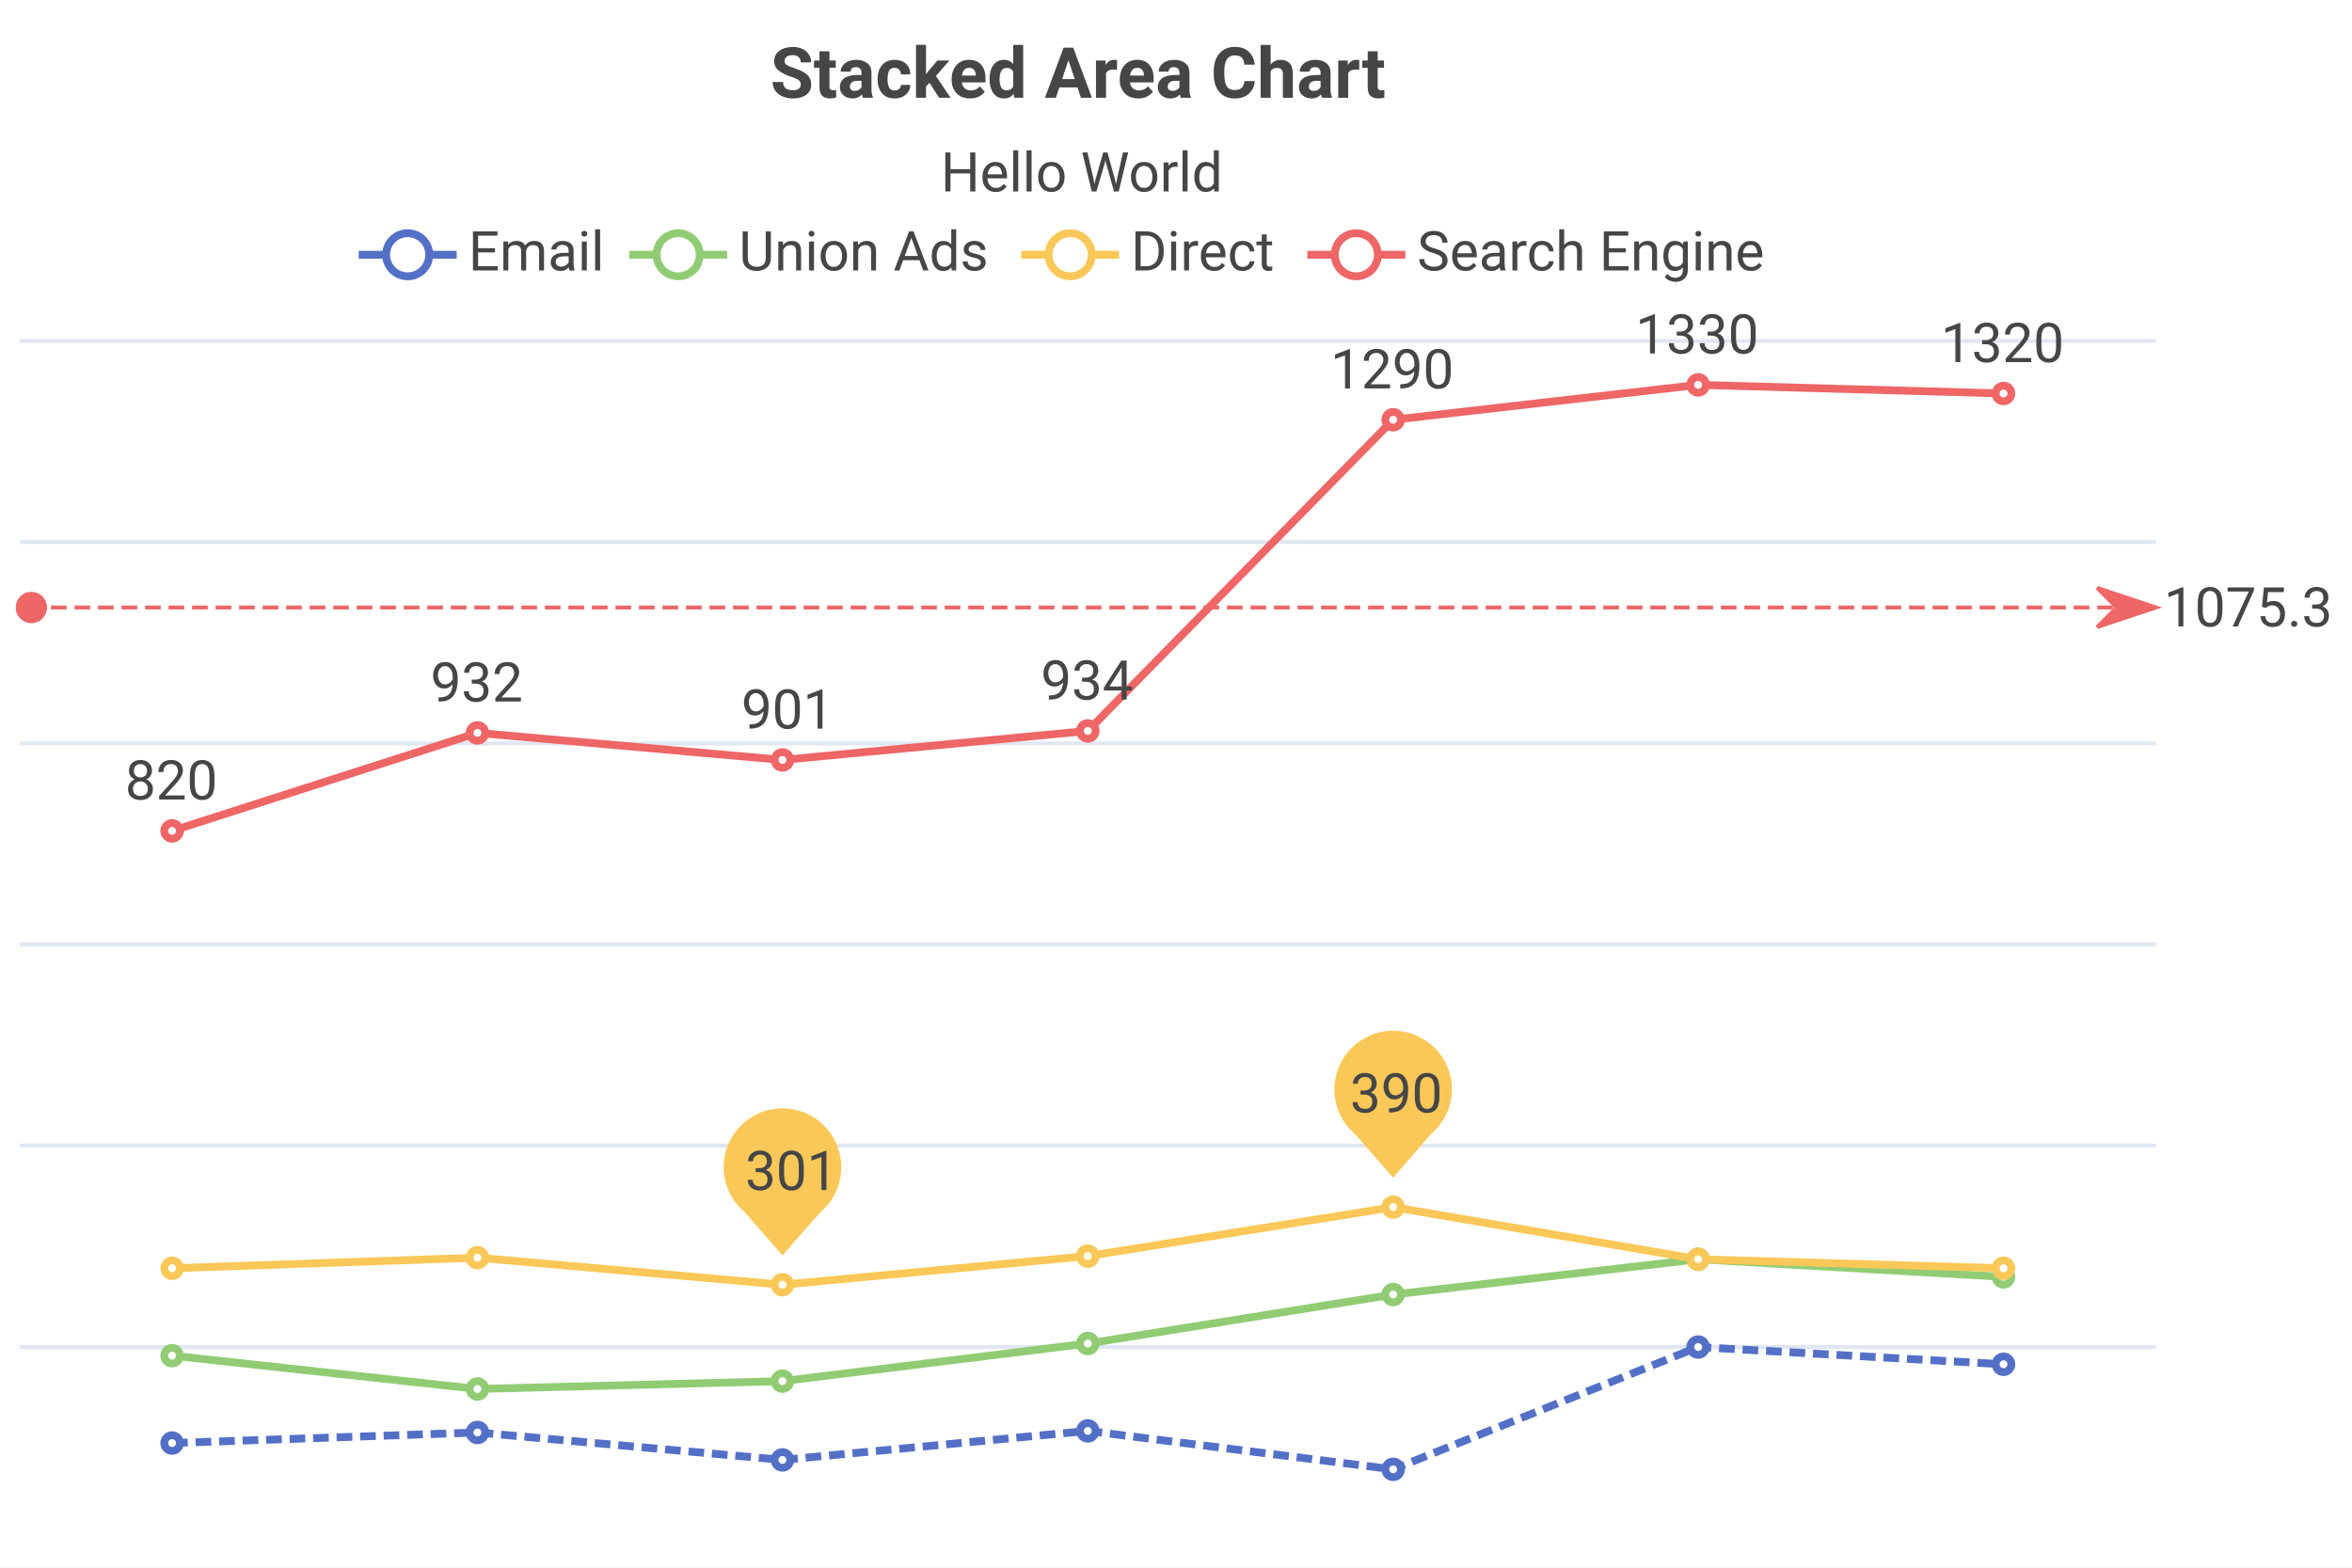
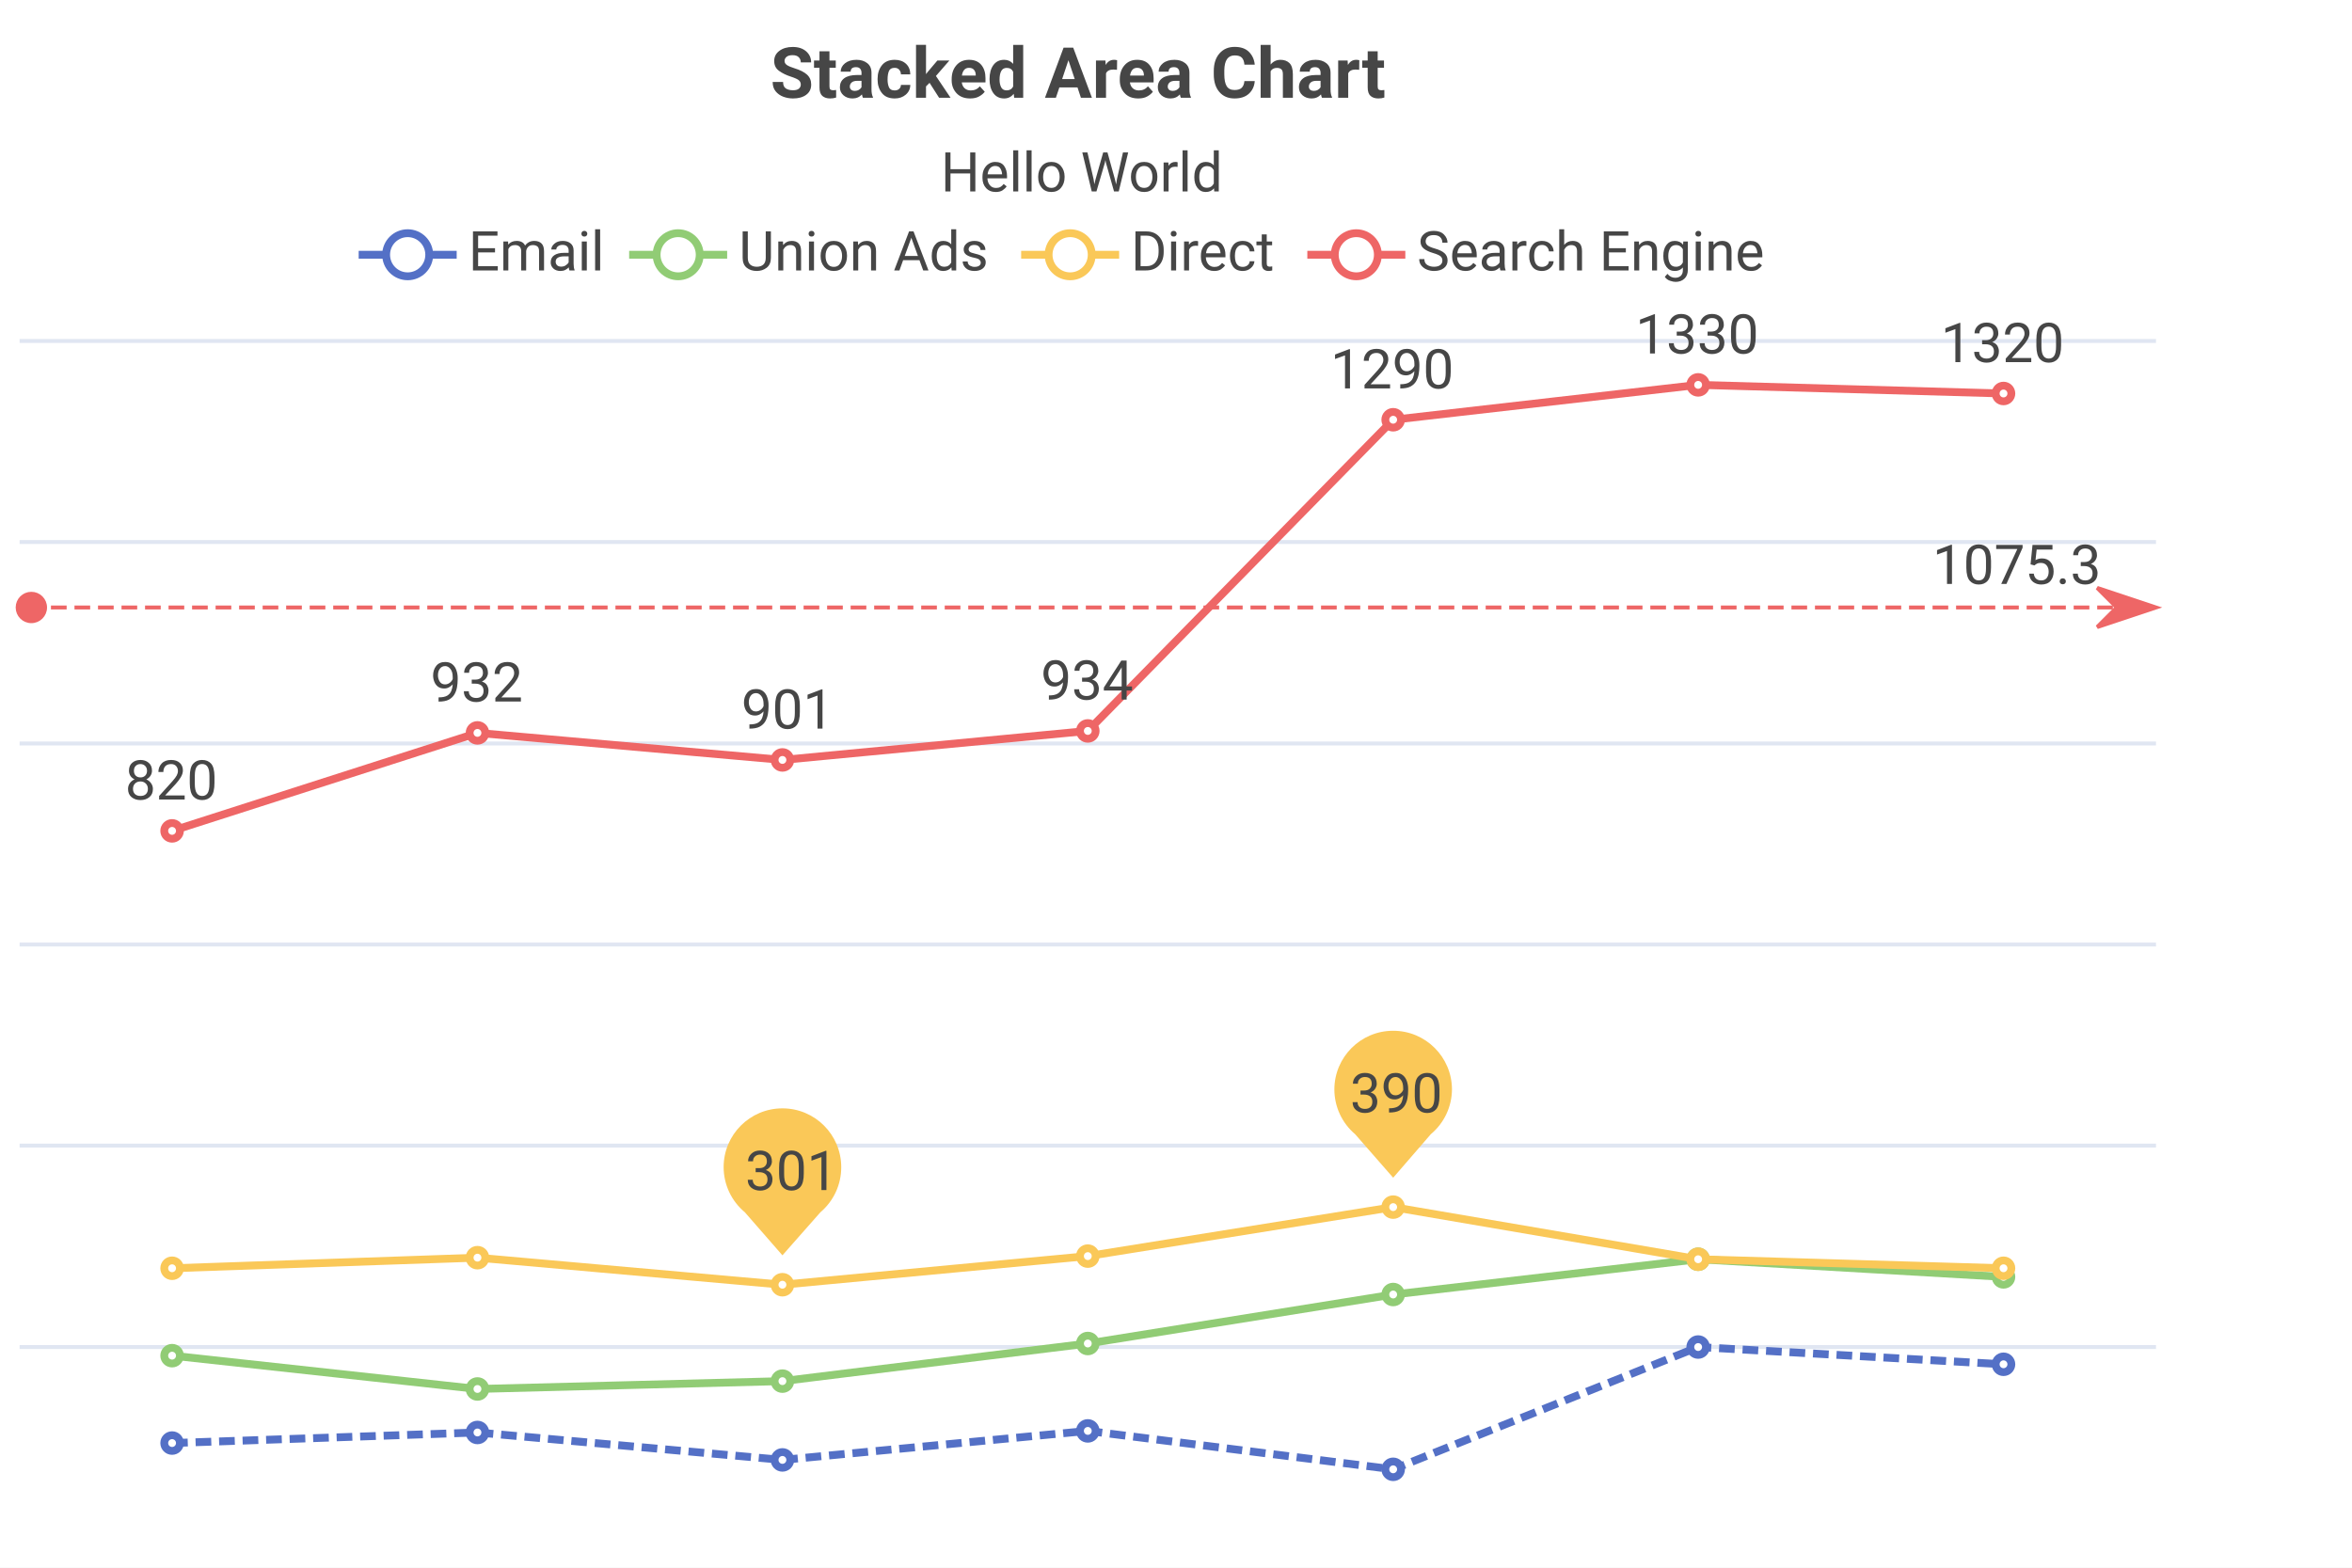
<svg xmlns="http://www.w3.org/2000/svg" width="600" height="400" viewBox="0 0 600 400">
  <rect x="0" y="0" width="600" height="400" fill="#FFFFFF" />
  <text font-size="18" x="196.5" y="5" dy="15" font-weight="bold" dominant-baseline="middle" font-family="Roboto" fill="#464646">
Stacked Area Chart
</text>
  <text font-size="14" x="240" y="35" dy="10" dominant-baseline="middle" font-family="Roboto" fill="#464646">
Hello World
</text>
  <g>
    <line stroke-width="2" x1="91.5" y1="65" x2="116.5" y2="65" stroke="#5470C6" />
    <circle cx="104" cy="65" r="5.5" stroke-width="2" stroke="#5470C6" fill="#FFFFFF" />
    <text font-size="14" x="119.5" y="69" font-family="Roboto" fill="#464646">
Email
</text>
  </g>
  <g>
    <line stroke-width="2" x1="160.5" y1="65" x2="185.5" y2="65" stroke="#91CC75" />
    <circle cx="173" cy="65" r="5.5" stroke-width="2" stroke="#91CC75" fill="#FFFFFF" />
    <text font-size="14" x="188.5" y="69" font-family="Roboto" fill="#464646">
Union Ads
</text>
  </g>
  <g>
    <line stroke-width="2" x1="260.5" y1="65" x2="285.5" y2="65" stroke="#FAC858" />
    <circle cx="273" cy="65" r="5.5" stroke-width="2" stroke="#FAC858" fill="#FFFFFF" />
    <text font-size="14" x="288.5" y="69" font-family="Roboto" fill="#464646">
Direct
</text>
  </g>
  <g>
    <line stroke-width="2" x1="333.5" y1="65" x2="358.5" y2="65" stroke="#EE6666" />
    <circle cx="346" cy="65" r="5.5" stroke-width="2" stroke="#EE6666" fill="#FFFFFF" />
    <text font-size="14" x="361.5" y="69" font-family="Roboto" fill="#464646">
Search Engine
</text>
  </g>
  <g stroke="#E0E6F2">
    <line stroke-width="1" x1="5" y1="87" x2="550" y2="87" />
    <line stroke-width="1" x1="5" y1="138.3" x2="550" y2="138.3" />
    <line stroke-width="1" x1="5" y1="189.7" x2="550" y2="189.7" />
    <line stroke-width="1" x1="5" y1="241" x2="550" y2="241" />
    <line stroke-width="1" x1="5" y1="292.3" x2="550" y2="292.3" />
    <line stroke-width="1" x1="5" y1="343.7" x2="550" y2="343.7" />
  </g>
  <g>
    <path d="M 43.9 368.2 L 121.8 365.5 L 199.6 372.5 L 277.5 365.1 L 355.4 374.9 L 433.2 343.7 L 511.1 348.1" stroke-width="2" fill="none" stroke="#5470C6" stroke-dasharray="4,2" />
    <circle cx="43.9" cy="368.2" r="2" stroke-width="2" stroke="#5470C6" fill="#FFFFFF" />
    <circle cx="121.8" cy="365.5" r="2" stroke-width="2" stroke="#5470C6" fill="#FFFFFF" />
    <circle cx="199.6" cy="372.5" r="2" stroke-width="2" stroke="#5470C6" fill="#FFFFFF" />
    <circle cx="277.5" cy="365.1" r="2" stroke-width="2" stroke="#5470C6" fill="#FFFFFF" />
    <circle cx="355.4" cy="374.9" r="2" stroke-width="2" stroke="#5470C6" fill="#FFFFFF" />
    <circle cx="433.2" cy="343.7" r="2" stroke-width="2" stroke="#5470C6" fill="#FFFFFF" />
    <circle cx="511.1" cy="348.1" r="2" stroke-width="2" stroke="#5470C6" fill="#FFFFFF" />
  </g>
  <g>
    <path d="M 43.9 345.9 L 121.8 354.4 L 199.6 352.4 L 277.5 342.8 L 355.4 330.3 L 433.2 321.3 L 511.1 325.8" stroke-width="2" fill="none" stroke="#91CC75" />
    <circle cx="43.9" cy="345.9" r="2" stroke-width="2" stroke="#91CC75" fill="#FFFFFF" />
    <circle cx="121.8" cy="354.4" r="2" stroke-width="2" stroke="#91CC75" fill="#FFFFFF" />
    <circle cx="199.6" cy="352.4" r="2" stroke-width="2" stroke="#91CC75" fill="#FFFFFF" />
    <circle cx="277.5" cy="342.8" r="2" stroke-width="2" stroke="#91CC75" fill="#FFFFFF" />
    <circle cx="355.4" cy="330.3" r="2" stroke-width="2" stroke="#91CC75" fill="#FFFFFF" />
    <circle cx="433.2" cy="321.3" r="2" stroke-width="2" stroke="#91CC75" fill="#FFFFFF" />
    <circle cx="511.1" cy="325.8" r="2" stroke-width="2" stroke="#91CC75" fill="#FFFFFF" />
  </g>
  <g>
    <path d="M 43.9 323.6 L 121.8 320.9 L 199.6 327.8 L 277.5 320.5 L 355.4 308 L 433.2 321.3 L 511.1 323.6" stroke-width="2" fill="none" stroke="#FAC858" />
    <circle cx="43.9" cy="323.6" r="2" stroke-width="2" stroke="#FAC858" fill="#FFFFFF" />
    <circle cx="121.8" cy="320.9" r="2" stroke-width="2" stroke="#FAC858" fill="#FFFFFF" />
    <circle cx="199.6" cy="327.8" r="2" stroke-width="2" stroke="#FAC858" fill="#FFFFFF" />
    <circle cx="277.5" cy="320.5" r="2" stroke-width="2" stroke="#FAC858" fill="#FFFFFF" />
    <circle cx="355.4" cy="308" r="2" stroke-width="2" stroke="#FAC858" fill="#FFFFFF" />
    <circle cx="433.2" cy="321.3" r="2" stroke-width="2" stroke="#FAC858" fill="#FFFFFF" />
    <circle cx="511.1" cy="323.6" r="2" stroke-width="2" stroke="#FAC858" fill="#FFFFFF" />
  </g>
  <path d="M 345.7,289.4 A 15,15 0,0,1 340.4,278 A 15,15 0,0,1 370.4,278 A 15,15 0,0,1 365,289.4 L 355.4,300.5 Z" fill="#FAC858" />
  <text font-size="14" x="355.4" y="272.5" dx="-11" dy="7.5" dominant-baseline="middle" font-family="Roboto" fill="#464646">
390
</text>
  <path d="M 190,309.3 A 15,15 0,0,1 184.6,297.8 A 15,15 0,0,1 214.6,297.8 A 15,15 0,0,1 209.3,309.3 L 199.6,320.3 Z" fill="#FAC858" />
  <text font-size="14" x="199.6" y="292.3" dx="-9.5" dy="7.5" dominant-baseline="middle" font-family="Roboto" fill="#464646">
301
</text>
  <g>
    <path d="M 43.9 212 L 121.8 187 L 199.6 193.9 L 277.5 186.5 L 355.4 107.1 L 433.2 98.2 L 511.1 100.4" stroke-width="2" fill="none" stroke="#EE6666" />
    <circle cx="43.9" cy="212" r="2" stroke-width="2" stroke="#EE6666" fill="#FFFFFF" />
    <circle cx="121.8" cy="187" r="2" stroke-width="2" stroke="#EE6666" fill="#FFFFFF" />
    <circle cx="199.6" cy="193.9" r="2" stroke-width="2" stroke="#EE6666" fill="#FFFFFF" />
    <circle cx="277.5" cy="186.5" r="2" stroke-width="2" stroke="#EE6666" fill="#FFFFFF" />
    <circle cx="355.4" cy="107.1" r="2" stroke-width="2" stroke="#EE6666" fill="#FFFFFF" />
    <circle cx="433.2" cy="98.2" r="2" stroke-width="2" stroke="#EE6666" fill="#FFFFFF" />
    <circle cx="511.1" cy="100.4" r="2" stroke-width="2" stroke="#EE6666" fill="#FFFFFF" />
  </g>
  <text font-size="14" x="43.9" y="212" dx="-12" dy="-8" font-family="Roboto" fill="#464646">
820
</text>
  <text font-size="14" x="121.8" y="187" dx="-12" dy="-8" font-family="Roboto" fill="#464646">
932
</text>
  <text font-size="14" x="199.6" y="193.9" dx="-10.5" dy="-8" font-family="Roboto" fill="#464646">
901
</text>
  <text font-size="14" x="277.5" y="186.5" dx="-12" dy="-8" font-family="Roboto" fill="#464646">
934
</text>
  <text font-size="14" x="355.4" y="107.1" dx="-16" dy="-8" font-family="Roboto" fill="#464646">
1290
</text>
  <text font-size="14" x="433.2" y="98.2" dx="-16" dy="-8" font-family="Roboto" fill="#464646">
1330
</text>
  <text font-size="14" x="511.1" y="100.4" dx="-16" dy="-8" font-family="Roboto" fill="#464646">
1320
</text>
  <circle cx="8" cy="155" r="3.5" stroke-width="1" stroke="#EE6666" fill="#EE6666" />
  <line stroke-width="1" x1="13" y1="155" x2="540" y2="155" stroke="#EE6666" stroke-dasharray="4,2" />
  <path d="M 540 155 L 535 150 L 550 155 L 535 160 Z" stroke-width="1" fill="#EE6666" stroke="#EE6666" />
-   <text font-size="14" x="552" y="146" dy="10" dominant-baseline="middle" font-family="Roboto" fill="#464646">
+   <text font-size="14" x="536" y="155" dy="-6" text-anchor="end" font-family="Roboto" fill="#464646">
1075.3
</text>
</svg>
